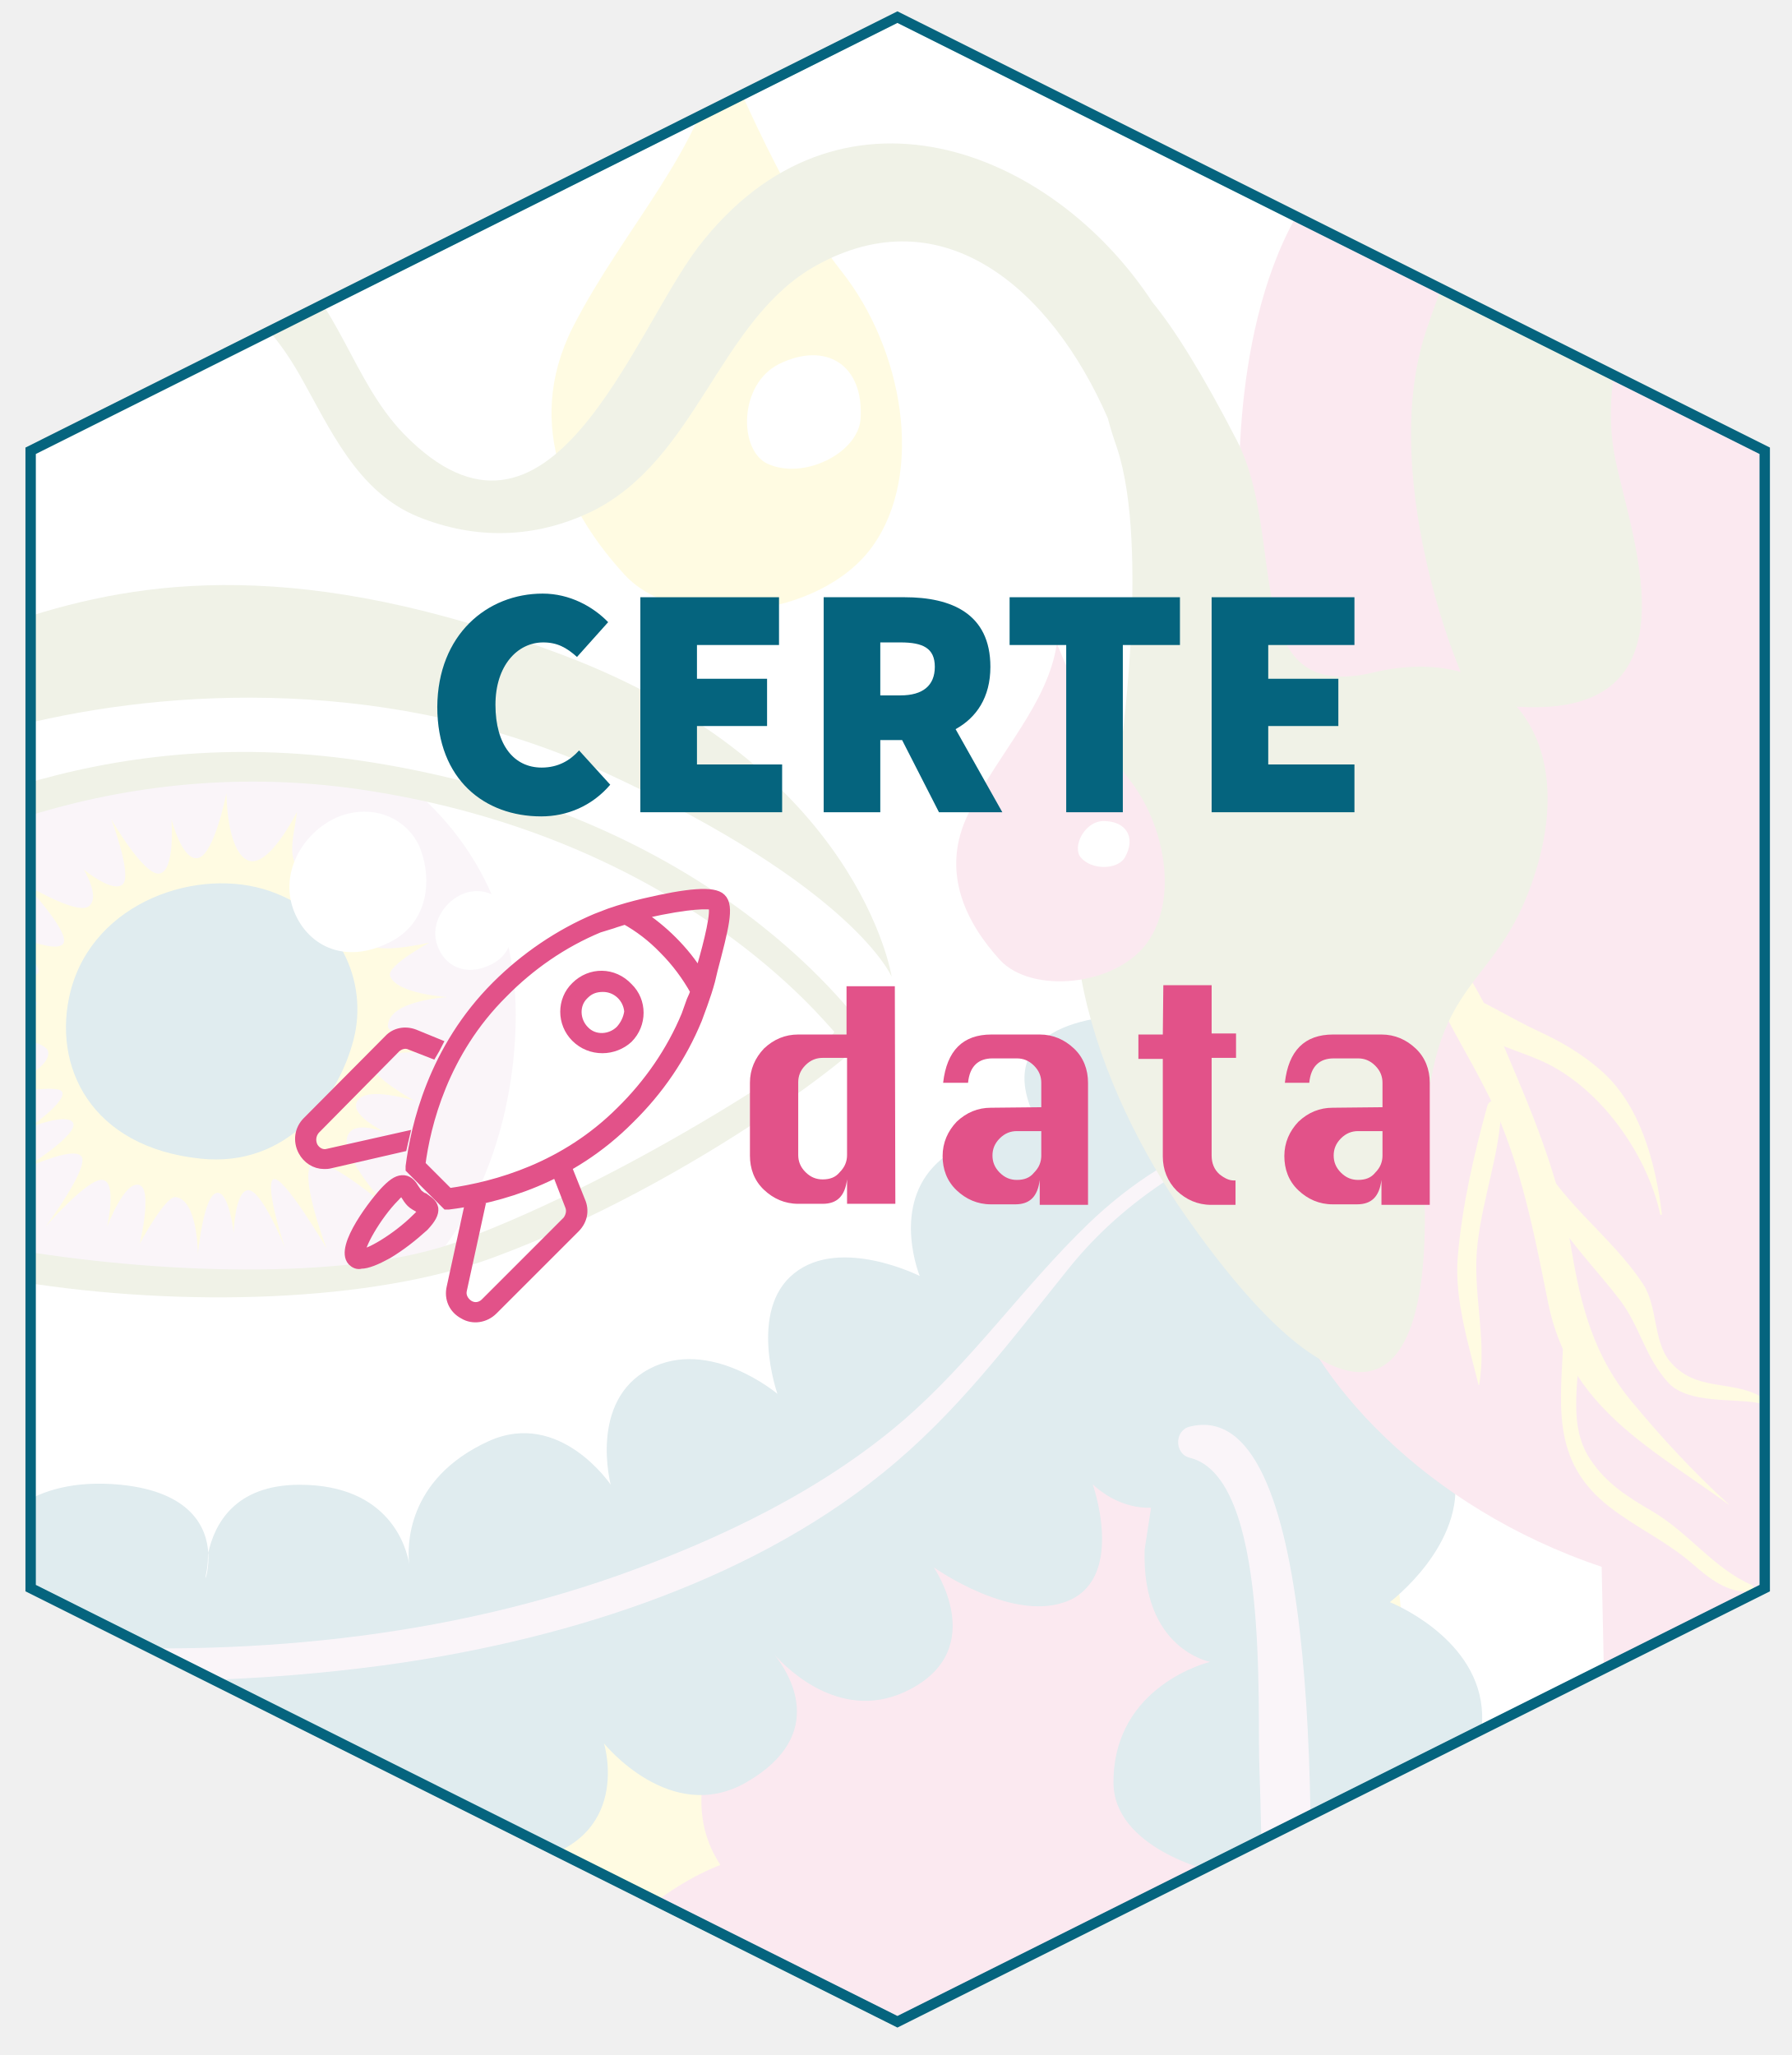
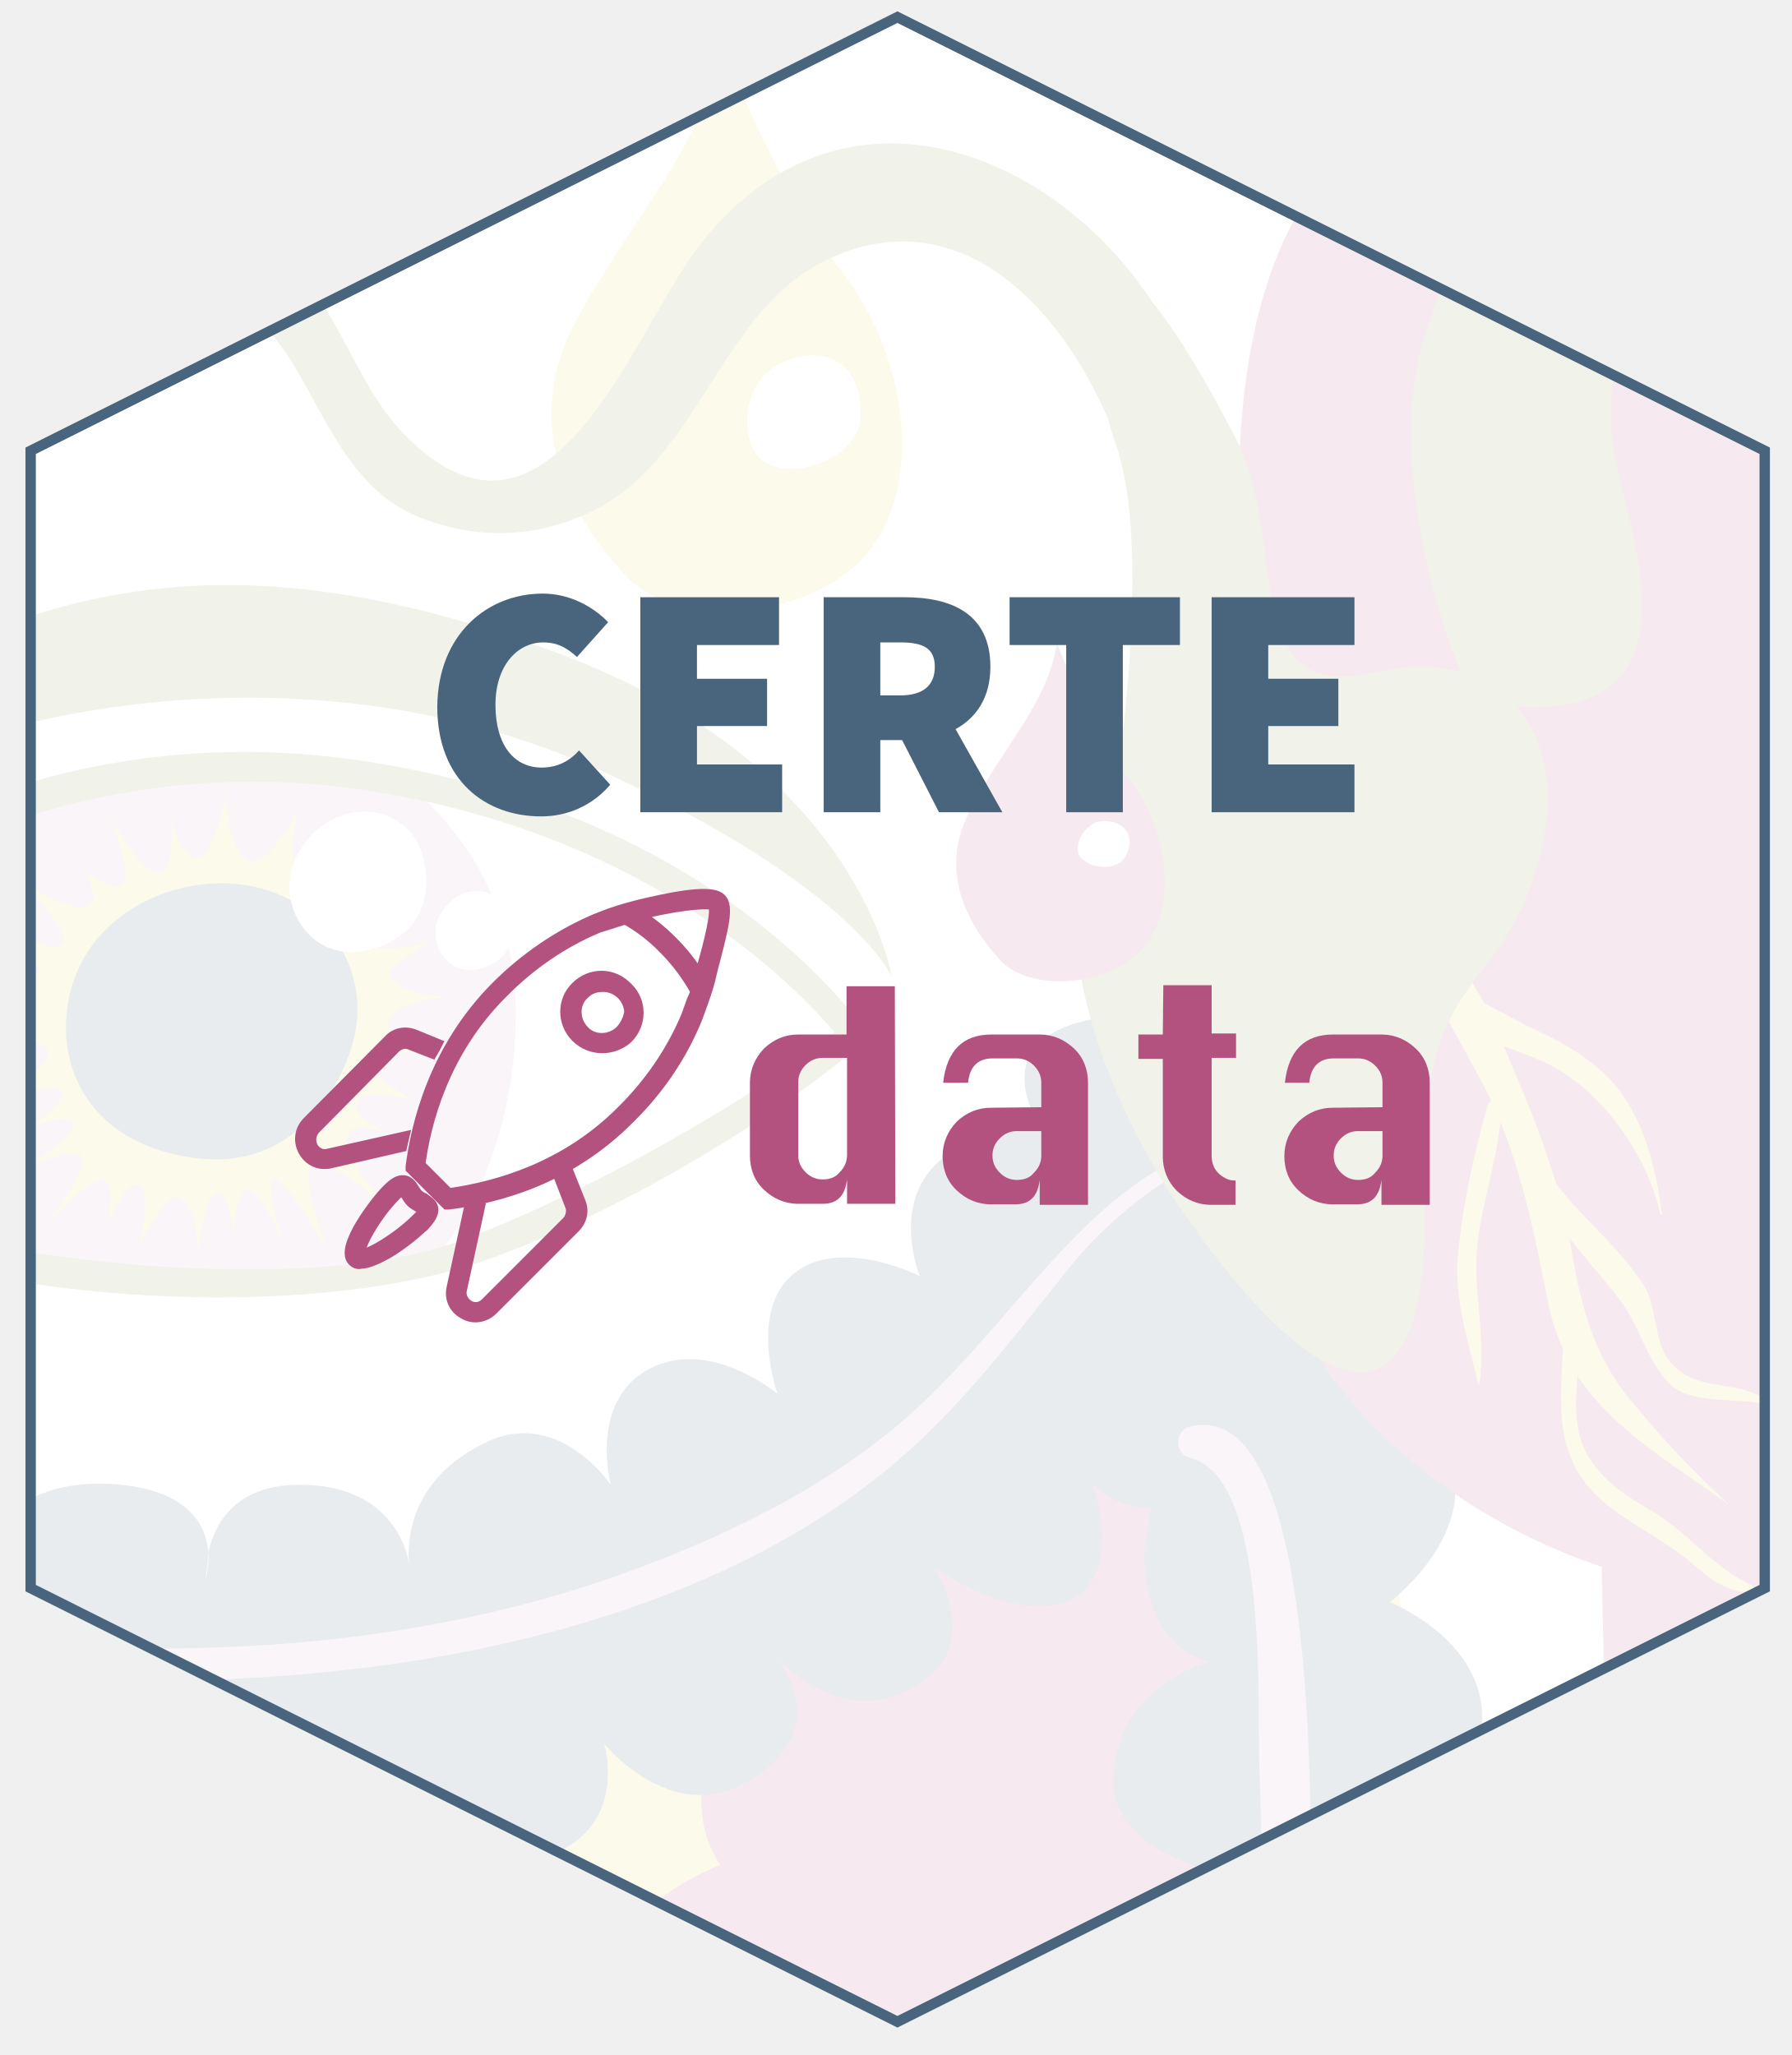
<svg xmlns="http://www.w3.org/2000/svg" xmlns:xlink="http://www.w3.org/1999/xlink" version="1.1" id="Layer_1" x="0px" y="0px" viewBox="0 0 345 395.7" style="enable-background:new 0 0 345 395.7;" xml:space="preserve">
  <style type="text/css">
	.st0{fill:#FFFFFF;}
	.st1{clip-path:url(#SVGID_4_);}
- 	.st2{clip-path:url(#SVGID_6_);fill:#E25289;}
- 	.st3{clip-path:url(#SVGID_8_);fill:#E25289;}
- 	.st4{clip-path:url(#SVGID_10_);fill:#FCE31B;}
- 	.st5{clip-path:url(#SVGID_12_);fill:#E25289;}
- 	.st6{clip-path:url(#SVGID_14_);fill:#05647E;}
- 	.st7{clip-path:url(#SVGID_16_);fill:#05647E;}
+ 	.st2{clip-path:url(#SVGID_6_);fill:#B4527F;}
+ 	.st3{clip-path:url(#SVGID_8_);fill:#B4527F;}
+ 	.st4{clip-path:url(#SVGID_10_);fill:#E4D559;}
+ 	.st5{clip-path:url(#SVGID_12_);fill:#B4527F;}
+ 	.st6{clip-path:url(#SVGID_14_);fill:#49647D;}
+ 	.st7{clip-path:url(#SVGID_16_);fill:#49647D;}
	.st8{clip-path:url(#SVGID_18_);fill:#D5B1D3;}
- 	.st9{clip-path:url(#SVGID_20_);fill:#FCE31B;}
- 	.st10{clip-path:url(#SVGID_22_);fill:#E25289;}
- 	.st11{clip-path:url(#SVGID_24_);fill:#FCE31B;}
+ 	.st9{clip-path:url(#SVGID_20_);fill:#E4D559;}
+ 	.st10{clip-path:url(#SVGID_22_);fill:#B4527F;}
+ 	.st11{clip-path:url(#SVGID_24_);fill:#E4D559;}
	.st12{clip-path:url(#SVGID_26_);fill:#FFFFFF;}
- 	.st13{clip-path:url(#SVGID_28_);fill:#05647E;}
+ 	.st13{clip-path:url(#SVGID_28_);fill:#49647D;}
	.st14{clip-path:url(#SVGID_30_);fill:#FFFFFF;}
	.st15{clip-path:url(#SVGID_32_);fill:#FFFFFF;}
- 	.st16{clip-path:url(#SVGID_34_);fill:#FCE31B;}
- 	.st17{clip-path:url(#SVGID_36_);fill:#FCE31B;}
- 	.st18{clip-path:url(#SVGID_38_);fill:#FCE31B;}
- 	.st19{clip-path:url(#SVGID_40_);fill:#FCE31B;}
- 	.st20{clip-path:url(#SVGID_42_);fill:#FCE31B;}
- 	.st21{clip-path:url(#SVGID_44_);fill:#849741;}
- 	.st22{clip-path:url(#SVGID_46_);fill:#849741;}
- 	.st23{clip-path:url(#SVGID_48_);fill:#849741;}
- 	.st24{clip-path:url(#SVGID_50_);fill:#05647E;}
- 	.st25{clip-path:url(#SVGID_52_);fill:#05647E;}
- 	.st26{clip-path:url(#SVGID_54_);fill:#05647E;}
+ 	.st16{clip-path:url(#SVGID_34_);fill:#E4D559;}
+ 	.st17{clip-path:url(#SVGID_36_);fill:#E4D559;}
+ 	.st18{clip-path:url(#SVGID_38_);fill:#E4D559;}
+ 	.st19{clip-path:url(#SVGID_40_);fill:#E4D559;}
+ 	.st20{clip-path:url(#SVGID_42_);fill:#E4D559;}
+ 	.st21{clip-path:url(#SVGID_44_);fill:#93984C;}
+ 	.st22{clip-path:url(#SVGID_46_);fill:#93984C;}
+ 	.st23{clip-path:url(#SVGID_48_);fill:#93984C;}
+ 	.st24{clip-path:url(#SVGID_50_);fill:#49647D;}
+ 	.st25{clip-path:url(#SVGID_52_);fill:#49647D;}
+ 	.st26{clip-path:url(#SVGID_54_);fill:#49647D;}
	.st27{clip-path:url(#SVGID_56_);fill:#D5B1D3;}
	.st28{clip-path:url(#SVGID_58_);fill:#D5B1D3;}
- 	.st29{clip-path:url(#SVGID_60_);fill:#849741;}
- 	.st30{clip-path:url(#SVGID_62_);fill:#E25289;}
+ 	.st29{clip-path:url(#SVGID_60_);fill:#93984C;}
+ 	.st30{clip-path:url(#SVGID_62_);fill:#B4527F;}
	.st31{clip-path:url(#SVGID_64_);fill:#FFFFFF;}
	.st32{display:none;}
	.st33{display:inline;}
	.st34{display:none;opacity:0.9;clip-path:url(#SVGID_66_);fill:#FFFFFF;enable-background:new    ;}
	.st35{opacity:0.875;clip-path:url(#SVGID_68_);fill:#FFFFFF;enable-background:new    ;}
- 	.st36{fill:none;stroke:#05647E;stroke-width:2;stroke-miterlimit:10;}
- 	.st37{fill:#05647E;}
- 	.st38{fill-rule:evenodd;clip-rule:evenodd;fill:#E25289;stroke:#E25289;stroke-width:2;stroke-miterlimit:10;}
- 	.st39{fill:#E25289;}
+ 	.st36{fill:none;stroke:#49647D;stroke-width:2;stroke-miterlimit:10;}
+ 	.st37{fill:#49647D;}
+ 	.st38{fill-rule:evenodd;clip-rule:evenodd;fill:#B4527F;stroke:#B4527F;stroke-width:2;stroke-miterlimit:10;}
+ 	.st39{fill:#B4527F;}
</style>
  <g id="logo_1_">
    <g>
      <polygon id="SVGID_1_" class="st0" points="172.8,3.3 339.8,86.8 339.8,305.8 172.8,389.3 5.9,305.8 5.9,86.8   " />
    </g>
    <g>
      <g>
        <g>
          <defs>
            <polygon id="SVGID_3_" points="172.8,3.3 339.8,86.8 339.8,305.8 172.8,389.3 5.9,305.8 5.9,86.8      " />
          </defs>
          <clipPath id="SVGID_4_">
            <use xlink:href="#SVGID_3_" style="overflow:visible;" />
          </clipPath>
          <g id="logo" class="st1">
            <g>
              <g>
                <g>
                  <defs>
                    <rect id="SVGID_5_" x="3.9" y="14.4" width="337.3" height="386" />
                  </defs>
                  <clipPath id="SVGID_6_">
                    <use xlink:href="#SVGID_5_" style="overflow:visible;" />
                  </clipPath>
                  <path class="st2" d="M306.1,19.6" />
                </g>
              </g>
            </g>
            <g>
              <g>
                <g>
                  <defs>
                    <rect id="SVGID_7_" x="3.9" y="14.4" width="337.3" height="386" />
                  </defs>
                  <clipPath id="SVGID_8_">
                    <use xlink:href="#SVGID_7_" style="overflow:visible;" />
                  </clipPath>
                  <path class="st3" d="M306.1,19.6c0.7,3.3,5.8,3.2,6.6,0" />
                </g>
              </g>
            </g>
            <g>
              <g>
                <g>
                  <defs>
                    <rect id="SVGID_9_" x="3.9" y="14.4" width="337.3" height="386" />
                  </defs>
                  <clipPath id="SVGID_10_">
                    <use xlink:href="#SVGID_9_" style="overflow:visible;" />
                  </clipPath>
                  <path class="st4" d="M254.3,271.6c-26.4-12.8-106.2,18.5-135.2,26.2C93.7,304.6,49.7,329.2,3.9,328v62.1h266.3          C269.8,344.1,276.1,282.1,254.3,271.6" />
                </g>
              </g>
            </g>
            <g>
              <g>
                <g>
                  <defs>
                    <rect id="SVGID_11_" x="3.9" y="14.4" width="337.3" height="386" />
                  </defs>
                  <clipPath id="SVGID_12_">
                    <use xlink:href="#SVGID_11_" style="overflow:visible;" />
                  </clipPath>
                  <path class="st5" d="M222.7,266.2c-35.1-20.8-96.2-3.3-73.9,52c0,0-22.3,22.3-10.1,40.9c-10.7,4.2-23.1,14-33.5,31.1h8.1          h35.2h94.8C257.4,344.2,253.4,284.4,222.7,266.2" />
                </g>
              </g>
            </g>
            <g>
              <g>
                <g>
                  <defs>
                    <rect id="SVGID_13_" x="3.9" y="14.4" width="337.3" height="386" />
                  </defs>
                  <clipPath id="SVGID_14_">
                    <use xlink:href="#SVGID_13_" style="overflow:visible;" />
                  </clipPath>
                  <path class="st6" d="M272.7,380.7c0,0,15.5-4.4,12.7-16.9s-12.7-16.2-12.7-16.2s14-4.8,12.6-18.8          c-1.4-13.9-17.7-20.3-17.7-20.3s14.8-11.1,12.4-24.9c-2.3-13.8-17.8-14.7-17.8-14.7c5.3-6.9,20.2-9.5-6.1-35.1          c-20.6-20-23.3-0.7-30.7,4.4c-7.4,5.1,0,27.5,0,27.5l-5,32.7C219.8,317.6,233,320,233,320s-18.6,4.4-18.6,23.2          c0,12.7,18.9,17.1,18.9,17.1s-20.3,8-16.7,25.9c0.3,1.4,0.6,2.7,1.1,3.9h66.8C281,382.8,272.7,380.7,272.7,380.7" />
                </g>
              </g>
            </g>
            <g>
              <g>
                <g>
                  <defs>
                    <rect id="SVGID_15_" x="3.9" y="14.4" width="337.3" height="386" />
                  </defs>
                  <clipPath id="SVGID_16_">
                    <use xlink:href="#SVGID_15_" style="overflow:visible;" />
                  </clipPath>
                  <path class="st7" d="M15.6,352c0,0,7.6,30.7,27.7,1.2c0,0,2.9,13.7,18.8,11.1c20.4-3.4,18.7-16.7,18.7-16.7          s5.2,14,20.5,10.9c20.8-4.1,15-22.8,15-22.8s12.8,15.9,27.4,7.5c16.1-9.3,8-21.4,5.4-24.6c-0.4-0.5-0.7-0.8-0.7-0.8          s0.3,0.3,0.7,0.8c2.7,3,13.4,13.5,26.3,6.6c15-8,4.4-23.4,4.4-23.4s15.6,11.1,26.2,6.3c10.6-4.8,4.4-22.3,4.4-22.3          s12.9,13.4,27-5.9s0-34.3,0-34.3s20.8,6.6,27.9-12.4c7.2-19-21.1-56.5-47.1-37.7c0,0-30.3-0.6-18,21.5          c0,0-12.6-0.7-20.5,7.7c-7.8,8.4-2.6,21-2.6,21s-15.3-7.7-24.2-0.5c-8.9,7.1-3.2,23.2-3.2,23.2s-13-11-24.7-4.8          s-7.4,22.3-7.4,22.3s-9.8-14.6-23.5-8.4c-16,7.3-15.7,20.5-15.3,23.7c0.1,0.5,0.1,0.7,0.1,0.7s0-0.3-0.1-0.7          c-0.5-3.1-3.7-15.3-21.1-15.3c-12.6,0-16.4,7.7-17.6,13.1c0.2,2.8-0.5,4.9-0.5,4.9s-0.1-2.1,0.5-4.9          c-0.3-4.8-3.2-11.7-16.8-13.1C14.1,285,8,287.1,4,289.7v74.1C13,361.1,15.6,352,15.6,352" />
                </g>
              </g>
            </g>
            <g>
              <g>
                <g>
                  <defs>
                    <rect id="SVGID_17_" x="3.9" y="14.4" width="337.3" height="386" />
                  </defs>
                  <clipPath id="SVGID_18_">
                    <use xlink:href="#SVGID_17_" style="overflow:visible;" />
                  </clipPath>
                  <path class="st8" d="M32.8,248.1c3.3,0.2,6.6,0.4,9.8,0.6c9.2,0.2,18.2-0.9,27.2-2.3c1.6-1,3.4-1.6,5.4-1.6          c0.1,0,0.2,0,0.3,0c0.1,0,0.1,0,0.1,0c0.5-0.1,1.1-0.3,1.6-0.5c1.3-0.5,2.6-1,4-1.4c0.9-0.3,1.8-0.5,2.7-0.6          c10.5-12.8,15.4-30.5,15.4-46.9c0-18.9-8.1-33.3-19.3-43c-13.1-2-26.3-4-39.6-3.8c-10.1,0.2-19.9,1.6-29.8,3.7          c-2,0.4-4.4,0.7-6.8,1v91c2.9,0.1,5.7,0.3,8.5,0.8C19.2,246.4,25.9,247.6,32.8,248.1" />
                </g>
              </g>
            </g>
            <g>
              <g>
                <g>
                  <defs>
                    <rect id="SVGID_19_" x="3.9" y="14.4" width="337.3" height="386" />
                  </defs>
                  <clipPath id="SVGID_20_">
                    <use xlink:href="#SVGID_19_" style="overflow:visible;" />
                  </clipPath>
                  <path class="st9" d="M12,210.3c0.7,1.9-6.3,6.8-6.3,6.8s7-2.8,8.3-1c1.6,2.2-9.8,9.2-9.8,9.2s9.9-4.8,11.5-2.6          c1.5,2.2-7,13.6-7,13.6s8.3-9.6,11.1-9.1s0.8,9.1,0.8,9.1s3.4-9.2,6.3-8.1c2.5,1,0,11.3,0,11.3s4.9-9.2,6.9-9          c4.3,0.5,4.3,11,4.3,11s1.1-11.6,3.7-11.8c2.3-0.3,3.2,7.7,3.2,7.7s0.2-7.7,2.6-8.2c2.7-0.6,7.3,11.2,7.3,11.2          s-4-12-2.3-13.3c1.8-1.2,10.3,13.3,10.3,13.3s-5-13-3.1-16s14.8,8.1,14.8,8.1s-9.1-9.9-7.7-13.7c1.1-3.1,6.3-1.2,8.2-0.3          c-2.1-1-7.8-4-6.3-6.5c1.8-3,11.1,0,11.1,0s-9-4.9-8.3-7.3c0.8-2.8,14.6-2.1,14.6-2.1s-11.5-2.9-11.5-5          c0-5,11.5-5.6,11.5-5.6s-9.9-0.6-11.1-4.1c-0.6-2,7.6-6.4,7.6-6.4S72,184,71,181.5c-1.4-3.6,7.6-16.1,7.6-16.1          s-7.7,8-11.7,6.6c-3.9-1.3,1.1-15.7,1.1-15.7s-6.5,13.1-9.8,11.3s-1.5-7.1-1-11.3c0,0-5.6,11.3-9.6,9.3s-4-12.9-4-12.9          s-2.3,11.7-5.4,12.5c-3.1,0.8-5.2-7.5-5.2-7.5s0.8,10-2.3,10.5c-3,0.5-9.3-10.5-9.3-10.5s4,10.5,2.3,12.5          c-1.8,2-7.6-2.8-7.6-2.8s3.3,5.3,1,7.1s-12.3-4.3-12.3-4.3s9.1,9.6,7.3,11.6c-1.1,1.2-5.2-0.1-8.1-1.3v1.6          c1.8,1.9,3.7,4.1,3.4,5.1c-0.2,0.7-1.7,1.1-3.4,1.5v2.7c1.7,0.6,3.1,1.3,3.1,1.8c-0.1,0.7-1.4,1.5-3.1,2.2v4.6          c2.9,0.6,5.3,1.5,5.3,2.7c0.1,1.8-2.4,3.7-5.3,5.3v2.2C7.9,209.6,11.6,209.3,12,210.3" />
                </g>
              </g>
            </g>
            <g>
              <g>
                <g>
                  <defs>
                    <rect id="SVGID_21_" x="3.9" y="14.4" width="337.3" height="386" />
                  </defs>
                  <clipPath id="SVGID_22_">
                    <use xlink:href="#SVGID_21_" style="overflow:visible;" />
                  </clipPath>
                  <path class="st10" d="M237.3,19.2c4.2,7.6,7.9,15.3,12.2,22.6c-13.4,23.9-10.7,58.9-10.7,58.9c7.4,62.8,43,69.4,43,69.4          c2.9,28.4-35,76.3-35,76.3c5.3,18.9,27.4,43.8,61.6,55.3c0.3,13.8,1.1,49.4,1.5,88.4h31.2V60.6          C330.7,38.3,308.2,20.5,286,20" />
                </g>
              </g>
            </g>
            <g>
              <g>
                <g>
                  <defs>
                    <rect id="SVGID_23_" x="3.9" y="14.4" width="337.3" height="386" />
                  </defs>
                  <clipPath id="SVGID_24_">
                    <use xlink:href="#SVGID_23_" style="overflow:visible;" />
                  </clipPath>
                  <path class="st11" d="M138.8,8.6c0,0,11.3,28.6,23.2,43.6s16.1,38.9,6,53s-37.4,16.7-47.7,5.5s-19.8-28.3-10-47.7          C120.2,43.6,135.9,28.2,138.8,8.6" />
                </g>
              </g>
            </g>
            <g>
              <g>
                <g>
                  <defs>
                    <rect id="SVGID_25_" x="3.9" y="14.4" width="337.3" height="386" />
                  </defs>
                  <clipPath id="SVGID_26_">
                    <use xlink:href="#SVGID_25_" style="overflow:visible;" />
                  </clipPath>
                  <path class="st12" d="M150,70.1c-7.8,3.9-7.8,16.6-2.2,19.2c7,3.2,17.4-2.1,17.9-8.6C166.4,70.1,158.9,65.7,150,70.1" />
                </g>
              </g>
            </g>
            <g>
              <g>
                <g>
                  <defs>
                    <rect id="SVGID_27_" x="3.9" y="14.4" width="337.3" height="386" />
                  </defs>
                  <clipPath id="SVGID_28_">
                    <use xlink:href="#SVGID_27_" style="overflow:visible;" />
                  </clipPath>
                  <path class="st13" d="M52,171.6c-13.7-4.8-33.9,1.9-38.4,19.2c-3.7,14.5,3.9,30.1,25,32.3c17,1.8,26.7-12,29.5-23          C70.9,189.1,65.5,176.3,52,171.6" />
                </g>
              </g>
            </g>
            <g>
              <g>
                <g>
                  <defs>
                    <rect id="SVGID_29_" x="3.9" y="14.4" width="337.3" height="386" />
                  </defs>
                  <clipPath id="SVGID_30_">
                    <use xlink:href="#SVGID_29_" style="overflow:visible;" />
                  </clipPath>
                  <path class="st14" d="M66.9,156.7c-6.9,1.7-13.3,9.9-10.5,18.2c2.4,6.9,9.7,11.2,18.9,6.4c7.4-3.9,7.7-12.1,5.8-17.4          C79.4,158.8,73.7,155,66.9,156.7" />
                </g>
              </g>
            </g>
            <g>
              <g>
                <g>
                  <defs>
                    <rect id="SVGID_31_" x="3.9" y="14.4" width="337.3" height="386" />
                  </defs>
                  <clipPath id="SVGID_32_">
                    <use xlink:href="#SVGID_31_" style="overflow:visible;" />
                  </clipPath>
                  <path class="st15" d="M90.1,171.8c-3.9,1-7.5,5.6-5.9,10.2c1.3,3.9,5.4,6.3,10.6,3.6c4.2-2.2,4.3-6.8,3.3-9.7          C97,173,93.9,170.9,90.1,171.8" />
                </g>
              </g>
            </g>
            <g>
              <g>
                <g>
                  <defs>
                    <rect id="SVGID_33_" x="3.9" y="14.4" width="337.3" height="386" />
                  </defs>
                  <clipPath id="SVGID_34_">
                    <use xlink:href="#SVGID_33_" style="overflow:visible;" />
                  </clipPath>
                  <path class="st16" d="M332.8,289.6c-6.7-6.1-12.8-12.7-18.6-19.7c-7.2-8.6-9.8-18.3-11.6-29.2c-1.9-11.4-5.9-22.4-10.4-33          c-3.9-9.2-8.3-21-16.1-27.6c-1.5-1.3-3.6,0.2-3.1,2c2.9,11.8,11.3,22.5,15.9,33.9c4.6,11.4,6.8,22.9,9.2,34.9          c4.1,20.1,19.5,27.7,34.6,38.7C332.8,289.8,332.9,289.7,332.8,289.6" />
                </g>
              </g>
            </g>
            <g>
              <g>
                <g>
                  <defs>
                    <rect id="SVGID_35_" x="3.9" y="14.4" width="337.3" height="386" />
                  </defs>
                  <clipPath id="SVGID_36_">
                    <use xlink:href="#SVGID_35_" style="overflow:visible;" />
                  </clipPath>
                  <path class="st17" d="M320,233.8c-1.2-9.7-4.1-21.2-12-27.9c-3.6-3.1-7.4-5.3-11.7-7.3c-5.2-2.4-10.1-5.6-15.4-7.7          c-1.8-0.7-3.4,1-2.4,2.7c3.5,6.1,11.9,7.9,17.9,10.5c11.3,4.8,20.7,17.8,23.3,29.8C319.7,234,320,233.9,320,233.8" />
                </g>
              </g>
            </g>
            <g>
              <g>
                <g>
                  <defs>
                    <rect id="SVGID_37_" x="3.9" y="14.4" width="337.3" height="386" />
                  </defs>
                  <clipPath id="SVGID_38_">
                    <use xlink:href="#SVGID_37_" style="overflow:visible;" />
                  </clipPath>
                  <path class="st18" d="M294.5,220c0.4,12.5,10.3,21,17.4,30.3c3.9,5.1,4.9,11.2,9.4,16c3.8,4.1,12.9,2.9,17.5,3.9          c0.7,0.2,1.1-0.9,0.4-1.2c-5.9-3.4-12.7-0.9-17.7-6.9c-3.2-3.9-2.3-10.5-5.1-14.8c-6.5-9.9-16.8-16.2-21.5-27.4          C294.8,219.7,294.5,219.8,294.5,220" />
                </g>
              </g>
            </g>
            <g>
              <g>
                <g>
                  <defs>
                    <rect id="SVGID_39_" x="3.9" y="14.4" width="337.3" height="386" />
                  </defs>
                  <clipPath id="SVGID_40_">
                    <use xlink:href="#SVGID_39_" style="overflow:visible;" />
                  </clipPath>
                  <path class="st19" d="M301.1,256.5c-0.5,13.4-2.9,24.7,9,33.8c5.2,4,11,6.6,16,11c3.2,2.8,6.6,5.4,10.9,5.2          c0.7,0,0.9-1,0.3-1.3c-7.2-3.1-12.1-10-19-14.1c-4.8-2.8-9-5.4-12.1-10.1c-4.8-7.1-1.7-16.8-2-24.7          C304.1,254.3,301.2,254.6,301.1,256.5" />
                </g>
              </g>
            </g>
            <g>
              <g>
                <g>
                  <defs>
                    <rect id="SVGID_41_" x="3.9" y="14.4" width="337.3" height="386" />
                  </defs>
                  <clipPath id="SVGID_42_">
                    <use xlink:href="#SVGID_41_" style="overflow:visible;" />
                  </clipPath>
                  <path class="st20" d="M284.8,266.7c1.6-9-1.4-18-0.3-27.2c1-8.9,4.3-17.4,4.6-26.4c0.1-1.6-2.3-1.6-2.7-0.2          c-2.6,9.4-4.9,19.4-5.7,29.1c-0.7,8.1,2.1,16.9,4,24.7C284.7,266.7,284.8,266.7,284.8,266.7" />
                </g>
              </g>
            </g>
            <g>
              <g>
                <g>
                  <defs>
                    <rect id="SVGID_43_" x="3.9" y="14.4" width="337.3" height="386" />
                  </defs>
                  <clipPath id="SVGID_44_">
                    <use xlink:href="#SVGID_43_" style="overflow:visible;" />
                  </clipPath>
                  <path class="st21" d="M341.1-22.3c-2.5,1.9-8,5.9-11.4,9C309.1,5.4,286.8,26.4,274.5,64c-9.5,29.1,8,70.8,9.8,71.1          c46.3,8.2,29.3-32.1,26.5-47.9c-4.1-23.4,12.6-52.7,30.3-72.9v-33.7L341.1-22.3z" />
                </g>
              </g>
            </g>
            <g>
              <g>
                <g>
                  <defs>
                    <rect id="SVGID_45_" x="3.9" y="14.4" width="337.3" height="386" />
                  </defs>
                  <clipPath id="SVGID_46_">
                    <use xlink:href="#SVGID_45_" style="overflow:visible;" />
                  </clipPath>
                  <path class="st22" d="M116.8,148.9c47.8,22.1,54.9,39.2,54.9,39.2s-6.2-40.4-63.4-62c-50.3-19-81-14.5-104.3-6.9v20.4          C32.3,132.6,75.6,129.9,116.8,148.9" />
                </g>
              </g>
            </g>
            <g>
              <g>
                <g>
                  <defs>
                    <rect id="SVGID_47_" x="3.9" y="14.4" width="337.3" height="386" />
                  </defs>
                  <clipPath id="SVGID_48_">
                    <use xlink:href="#SVGID_47_" style="overflow:visible;" />
                  </clipPath>
                  <path class="st23" d="M95.1,242.1c38.9-14.4,73.7-42,72.1-43.2c-1.5-1.2-28.3-42.3-98.2-52.5c-24.8-3.6-46.6-0.8-65.1,4.8          v6.4c18.4-5.9,40.6-9.2,65.4-5.6c62.1,9.1,90,45.6,91.3,46.6c1.3,1.1-37.6,27.6-72.2,40.4c-19.7,7.3-54.9,6.6-84.6,1.8v6          C35,251.8,71.7,250.8,95.1,242.1" />
                </g>
              </g>
            </g>
            <g>
              <g>
                <g>
                  <defs>
                    <rect id="SVGID_49_" x="3.9" y="14.4" width="337.3" height="386" />
                  </defs>
                  <clipPath id="SVGID_50_">
                    <use xlink:href="#SVGID_49_" style="overflow:visible;" />
                  </clipPath>
                  <path class="st24" d="M39.5,303.7c0,0,0.7-2.1,0.5-4.9C39.4,301.6,39.5,303.7,39.5,303.7" />
                </g>
              </g>
            </g>
            <g>
              <g>
                <g>
                  <defs>
                    <rect id="SVGID_51_" x="3.9" y="14.4" width="337.3" height="386" />
                  </defs>
                  <clipPath id="SVGID_52_">
                    <use xlink:href="#SVGID_51_" style="overflow:visible;" />
                  </clipPath>
                  <path class="st25" d="M149.1,318.6c-0.4-0.5-0.7-0.8-0.7-0.8S148.6,318.1,149.1,318.6" />
                </g>
              </g>
            </g>
            <g>
              <g>
                <g>
                  <defs>
                    <rect id="SVGID_53_" x="3.9" y="14.4" width="337.3" height="386" />
                  </defs>
                  <clipPath id="SVGID_54_">
                    <use xlink:href="#SVGID_53_" style="overflow:visible;" />
                  </clipPath>
                  <path class="st26" d="M78.8,301.1c0,0.5,0.1,0.7,0.1,0.7S78.9,301.6,78.8,301.1" />
                </g>
              </g>
            </g>
            <g>
              <g>
                <g>
                  <defs>
                    <rect id="SVGID_55_" x="3.9" y="14.4" width="337.3" height="386" />
                  </defs>
                  <clipPath id="SVGID_56_">
                    <use xlink:href="#SVGID_55_" style="overflow:visible;" />
                  </clipPath>
                  <path class="st27" d="M73.6,320.7c33.4-4.5,69.7-15.5,96.3-37c14.4-11.6,24.5-25.3,36-39.6c5.4-6.7,11.8-12.3,19-17          c14.7-9.7,24.9-2.6,35.4,8.3c1.7,1.8,4.1-0.5,3.2-2.5c-12.3-26.1-38.6-12-53.8,2.6c-12.7,12.2-22.5,26.6-36,38.2          c-15.8,13.5-35.4,22.8-54.8,29.7c-36.7,12.9-76.2,15.9-114.9,13v6.5C27.1,324.4,50.4,323.8,73.6,320.7" />
                </g>
              </g>
            </g>
            <g>
              <g>
                <g>
                  <defs>
                    <rect id="SVGID_57_" x="3.9" y="14.4" width="337.3" height="386" />
                  </defs>
                  <clipPath id="SVGID_58_">
                    <use xlink:href="#SVGID_57_" style="overflow:visible;" />
                  </clipPath>
                  <path class="st28" d="M229.1,274.7c-3,0.7-3,5.3,0,6c15.4,3.8,12.9,48.2,13.4,59.9c0.6,16.5,0.6,33,0.4,49.5h8.9          C253.4,347.2,253.7,268.6,229.1,274.7" />
                </g>
              </g>
            </g>
            <g>
              <g>
                <g>
                  <defs>
                    <rect id="SVGID_59_" x="3.9" y="14.4" width="337.3" height="386" />
                  </defs>
                  <clipPath id="SVGID_60_">
                    <use xlink:href="#SVGID_59_" style="overflow:visible;" />
                  </clipPath>
                  <path class="st29" d="M57.7,72.2c5.8,10.2,11,22.5,22.8,27.3c11.1,4.5,22.6,4.2,33.4-1c20.4-10,24.5-37,43.3-47.4          c24.2-13.4,45.1,4.2,56.1,29.4c0.5,1.9,1.1,3.8,1.8,5.8c6.4,19.4,0.4,60.3,0.4,60.3c-18.3,25.9-4,63.6,12.9,87.7          c28.4,40.5,47.1,40.4,45.9-3.5c-1.2-43.7,12.5-37.6,20.6-60.6c10-28.1-5.3-46.7-30.5-40.7c-26.1,6.2-16.5-25.8-26.2-44.6          c-6.7-13-12.1-21.6-16.3-26.7c-19.6-29.9-60.6-45.5-87.4-10.7c-12.8,16.7-28.7,64.9-56.8,36c-10-10.4-12.4-25.4-24.3-34.8          c-10.8-8.5-27.8-9.2-39.9-3.5C10.1,46.8,7,48.7,4,50.8v23.1C22.3,56.3,41.3,43.5,57.7,72.2" />
                </g>
              </g>
            </g>
            <g>
              <g>
                <g>
                  <defs>
                    <rect id="SVGID_61_" x="3.9" y="14.4" width="337.3" height="386" />
                  </defs>
                  <clipPath id="SVGID_62_">
                    <use xlink:href="#SVGID_61_" style="overflow:visible;" />
                  </clipPath>
                  <path class="st30" d="M203.5,123.9c0,0,6.8,17.1,13.8,26c7.1,8.9,9.6,23.2,3.6,31.6c-6,8.4-22.3,10-28.4,3.3          c-6.1-6.7-11.8-16.8-5.9-28.4C192.4,144.7,201.8,135.5,203.5,123.9" />
                </g>
              </g>
            </g>
            <g>
              <g>
                <g>
                  <defs>
                    <rect id="SVGID_63_" x="3.9" y="14.4" width="337.3" height="386" />
                  </defs>
                  <clipPath id="SVGID_64_">
                    <use xlink:href="#SVGID_63_" style="overflow:visible;" />
                  </clipPath>
                  <path class="st31" d="M212.5,158.1c-3.7,0-6.1,5-4.4,7c2.1,2.5,7.1,2.4,8.5,0C218.8,161.2,216.8,158.1,212.5,158.1" />
                </g>
              </g>
            </g>
          </g>
        </g>
      </g>
    </g>
    <g class="st32">
      <g>
        <g class="st33">
          <defs>
            <polygon id="SVGID_65_" points="172.8,3.3 339.8,86.8 339.8,305.8 172.8,389.3 5.9,305.8 5.9,86.8      " />
          </defs>
          <clipPath id="SVGID_66_">
            <use xlink:href="#SVGID_65_" style="display:none;overflow:visible;" />
          </clipPath>
          <rect id="lower_opac" x="-0.6" y="281.2" class="st34" width="356" height="124.3" />
        </g>
      </g>
    </g>
    <g>
      <g>
        <g>
          <defs>
            <polygon id="SVGID_67_" points="172.8,3.3 339.8,86.8 339.8,305.8 172.8,389.3 5.9,305.8 5.9,86.8      " />
          </defs>
          <clipPath id="SVGID_68_">
            <use xlink:href="#SVGID_67_" style="overflow:visible;" />
          </clipPath>
          <rect id="upper_opac" x="4" y="3.3" class="st35" width="337.2" height="386.9" />
        </g>
      </g>
    </g>
    <g>
      <polygon id="SVGID_2_" class="st36" points="172.8,3.3 339.8,86.8 339.8,305.8 172.8,389.3 5.9,305.8 5.9,86.8   " />
    </g>
  </g>
  <g id="Certe">
    <path class="st37" d="M104.5,114.3c5.2,0,9.7,2.5,12.6,5.5l-6,6.7c-2-1.8-3.8-2.8-6.5-2.8c-5,0-9.2,4.5-9.2,12   c0,7.8,3.6,12.1,8.9,12.1c3.2,0,5.5-1.4,7.2-3.3l6,6.6c-3.5,4.1-8.3,6.1-13.3,6.1c-10.8,0-20-7-20-21.1   C84.3,122.2,93.8,114.3,104.5,114.3" />
    <polygon class="st37" points="123.3,115 150,115 150,124.2 134.2,124.2 134.2,130.7 147.7,130.7 147.7,139.8 134.2,139.8    134.2,147.2 150.6,147.2 150.6,156.4 123.3,156.4  " />
    <path class="st37" d="M180.8,156.4l-7.1-13.9h-4.2v13.9h-10.9V115h15.6c8.9,0,16.5,3.1,16.5,13.4c0,5.9-2.7,9.8-6.7,12l9,16H180.8z    M169.5,133.9h3.9c4.3,0,6.6-1.9,6.6-5.5c0-3.6-2.3-4.7-6.6-4.7h-3.9V133.9z" />
    <polygon class="st37" points="205.3,124.2 194.4,124.2 194.4,115 227.2,115 227.2,124.2 216.2,124.2 216.2,156.4 205.3,156.4  " />
    <polygon class="st37" points="233.3,115 260.8,115 260.8,124.2 244.2,124.2 244.2,130.7 257.7,130.7 257.7,139.8 244.2,139.8    244.2,147.2 260.8,147.2 260.8,156.4 233.3,156.4  " />
  </g>
  <path class="st38" d="M77.8,218.9l-14.7,3.3c-1.1,0.3-2.3-0.3-2.9-1.4c-0.5-1.1-0.4-2.3,0.4-3.3l15.6-15.8c0.8-0.7,1.9-1,2.9-0.5  l4.1,1.6c0.3-0.5,0.7-1.2,1-1.8l-4.4-1.8c-1.8-0.7-3.7-0.3-4.9,1L59.2,216c-1.5,1.5-1.8,3.7-0.8,5.6c0.8,1.5,2.3,2.5,4,2.5  c0.4,0,0.7,0,1.1-0.1l13.9-3.2C77.5,220.4,77.6,219.7,77.8,218.9z" />
  <path class="st38" d="M109.7,226.3c-0.5,0.3-1.2,0.7-1.8,1l1.9,4.9c0.4,1,0.1,2.1-0.5,2.9l-15.8,15.8c-1.1,1.1-2.7,1.1-3.8,0  c-0.7-0.7-1-1.6-0.8-2.5l3.4-15.6c-0.7,0.1-1.4,0.3-2.1,0.4l-3.2,14.7c-0.5,2.1,0.4,4.1,2.3,5.1c1.8,1.1,4.1,0.7,5.6-0.8l15.8-15.8  c1.4-1.4,1.8-3.3,1-5.1L109.7,226.3z" />
  <path class="st38" d="M135.2,186.1l-0.5,1.8c-1.5-2.5-3.3-4.7-5.3-6.7c-1.9-1.9-4-3.6-6.3-5.1c0.4-0.1,0.8-0.3,1.2-0.3  c8.4-1.9,12.5-1.9,13-1.5C138.1,175.3,136.5,181.6,135.2,186.1L135.2,186.1z M132.2,195.5c-2.9,7-7.3,13.3-12.6,18.5  c-10.8,10.8-23.9,14.5-33.2,15.8l-5.5-5.5c1-7.7,4.4-21.7,15.9-33.1c5.2-5.3,11.5-9.7,18.5-12.6l2.6-0.8c0.8-0.3,1.6-0.5,2.5-0.8  c2.7,1.5,5.2,3.4,7.5,5.8c2.3,2.3,4.4,5.1,6,8c-0.1,0.7-0.4,1.2-0.7,1.9L132.2,195.5z M138.8,173c-1.4-1.4-6.3-1-14.8,1  c-2.1,0.5-4.3,1.1-6.6,1.9l-2.6,1c-7.1,3-13.7,7.5-19.2,13c-12.2,12.2-15.5,27-16.5,34.7v0.4l6.9,6.9h0.4  c9.6-1.2,23.3-4.9,34.8-16.5c5.6-5.5,10-11.9,13-19.2l1.1-3c0.5-1.4,1-2.9,1.4-4.4l0.5-2.1C139.3,178.7,140.4,174.5,138.8,173z" />
  <path class="st38" d="M80.2,234.7c-3.7,3.7-9.7,7.3-10.8,6.7c-0.5-1.1,3-7.4,6.6-11c0.4-0.5,1-1,1.6-1.2c0.3,0.3,0.4,0.5,0.5,0.8  c0.3,0.5,0.7,1.1,1.1,1.5l0,0c0.4,0.4,1,0.7,1.5,1c0.3,0.1,0.5,0.3,0.8,0.5C81.5,233.1,81.5,233.5,80.2,234.7z M81.6,230.7  c-0.4-0.1-0.7-0.4-1.1-0.7c-0.3-0.3-0.5-0.7-0.8-1.1c-0.4-0.7-1-1.5-1.9-1.6c-1-0.1-1.9,0.4-3.3,1.8c-2.1,2.1-9.1,11.1-6.6,13.7  c0.4,0.4,1,0.7,1.6,0.5c1.2,0,2.9-0.7,5.1-1.9c2.5-1.5,4.8-3.3,7-5.3c1.4-1.5,1.9-2.5,1.8-3.4C83.2,231.7,82.4,231.3,81.6,230.7z" />
  <path class="st38" d="M119.5,198.4c-1.9,1.9-5.1,2.1-7,0.1c-1.9-1.9-2.1-5.1-0.1-7c0,0,0,0,0.1-0.1c1-1,2.2-1.4,3.6-1.4  c2.7,0,4.9,2.1,5.1,4.8C121,196.2,120.4,197.4,119.5,198.4z M110.9,190c-2.7,2.6-2.7,7,0,9.7c1.4,1.4,3.2,2.1,5.1,2.1  c1.8,0,3.6-0.7,4.9-1.9c2.7-2.7,2.7-7.1,0-9.7C118.1,187.2,113.7,187.2,110.9,190L110.9,190z" />
  <g>
    <path class="st39" d="M172.4,231.8h-9.3v-4.7c-0.4,3.2-1.9,4.7-4.7,4.7h-4.7c-2.6,0-4.8-1-6.6-2.7c-1.9-1.8-2.7-4.1-2.7-6.6v-14   c0-2.6,1-4.8,2.7-6.6c1.9-1.8,4.1-2.7,6.6-2.7h9.3v-9.3h9.3L172.4,231.8L172.4,231.8z M163.1,203.7h-4.7c-1.2,0-2.3,0.4-3.3,1.4   c-1,1-1.4,2.1-1.4,3.3v14c0,1.2,0.4,2.3,1.4,3.3c1,1,2.1,1.4,3.3,1.4c1.4,0,2.5-0.4,3.3-1.4c1-1,1.4-2.1,1.4-3.3V203.7z" />
    <path class="st39" d="M200.5,213.2v-4.7c0-1.2-0.4-2.3-1.4-3.3c-1-1-2.1-1.4-3.3-1.4h-4.7c-2.7,0-4.4,1.5-4.7,4.7h-4.8   c0.7-6.2,3.8-9.3,9.3-9.3h9.3c2.6,0,4.8,1,6.6,2.7s2.7,4,2.7,6.6V232h-9.3v-4.8c-0.4,3.2-1.9,4.7-4.7,4.7h-4.7   c-2.6,0-4.8-1-6.6-2.7c-1.9-1.8-2.7-4.1-2.7-6.6c0-2.6,1-4.8,2.7-6.6c1.9-1.8,4.1-2.7,6.6-2.7L200.5,213.2L200.5,213.2z    M200.5,217.8h-4.7c-1.2,0-2.3,0.4-3.3,1.4c-1,1-1.4,2.1-1.4,3.3c0,1.2,0.4,2.3,1.4,3.3c1,1,2.1,1.4,3.3,1.4c1.4,0,2.5-0.4,3.3-1.4   c1-1,1.4-2.1,1.4-3.3V217.8z" />
    <path class="st39" d="M224,189.7h9.3v9.3h4.7v4.7h-4.7v18.8c0,1.5,0.5,2.7,1.5,3.6c1,0.8,1.9,1.2,2.7,1.2h0.4v4.7h-4.7   c-2.6,0-4.8-1-6.6-2.7c-1.8-1.8-2.7-4.1-2.7-6.6v-18.8h-4.7v-4.7h4.7L224,189.7L224,189.7z" />
    <path class="st39" d="M266.2,213.2v-4.7c0-1.2-0.4-2.3-1.4-3.3c-1-1-2.1-1.4-3.3-1.4h-4.7c-2.7,0-4.4,1.5-4.7,4.7h-4.7   c0.7-6.2,3.8-9.3,9.3-9.3h9.3c2.6,0,4.8,1,6.6,2.7s2.7,4,2.7,6.6V232h-9.3v-4.8c-0.4,3.2-1.9,4.7-4.7,4.7h-4.7   c-2.6,0-4.8-1-6.6-2.7c-1.9-1.8-2.7-4.1-2.7-6.6c0-2.6,1-4.8,2.7-6.6c1.9-1.8,4.1-2.7,6.6-2.7L266.2,213.2L266.2,213.2z    M266.2,217.8h-4.7c-1.2,0-2.3,0.4-3.3,1.4c-1,1-1.4,2.1-1.4,3.3c0,1.2,0.4,2.3,1.4,3.3c1,1,2.1,1.4,3.3,1.4c1.4,0,2.5-0.4,3.3-1.4   c1-1,1.4-2.1,1.4-3.3V217.8z" />
  </g>
</svg>
